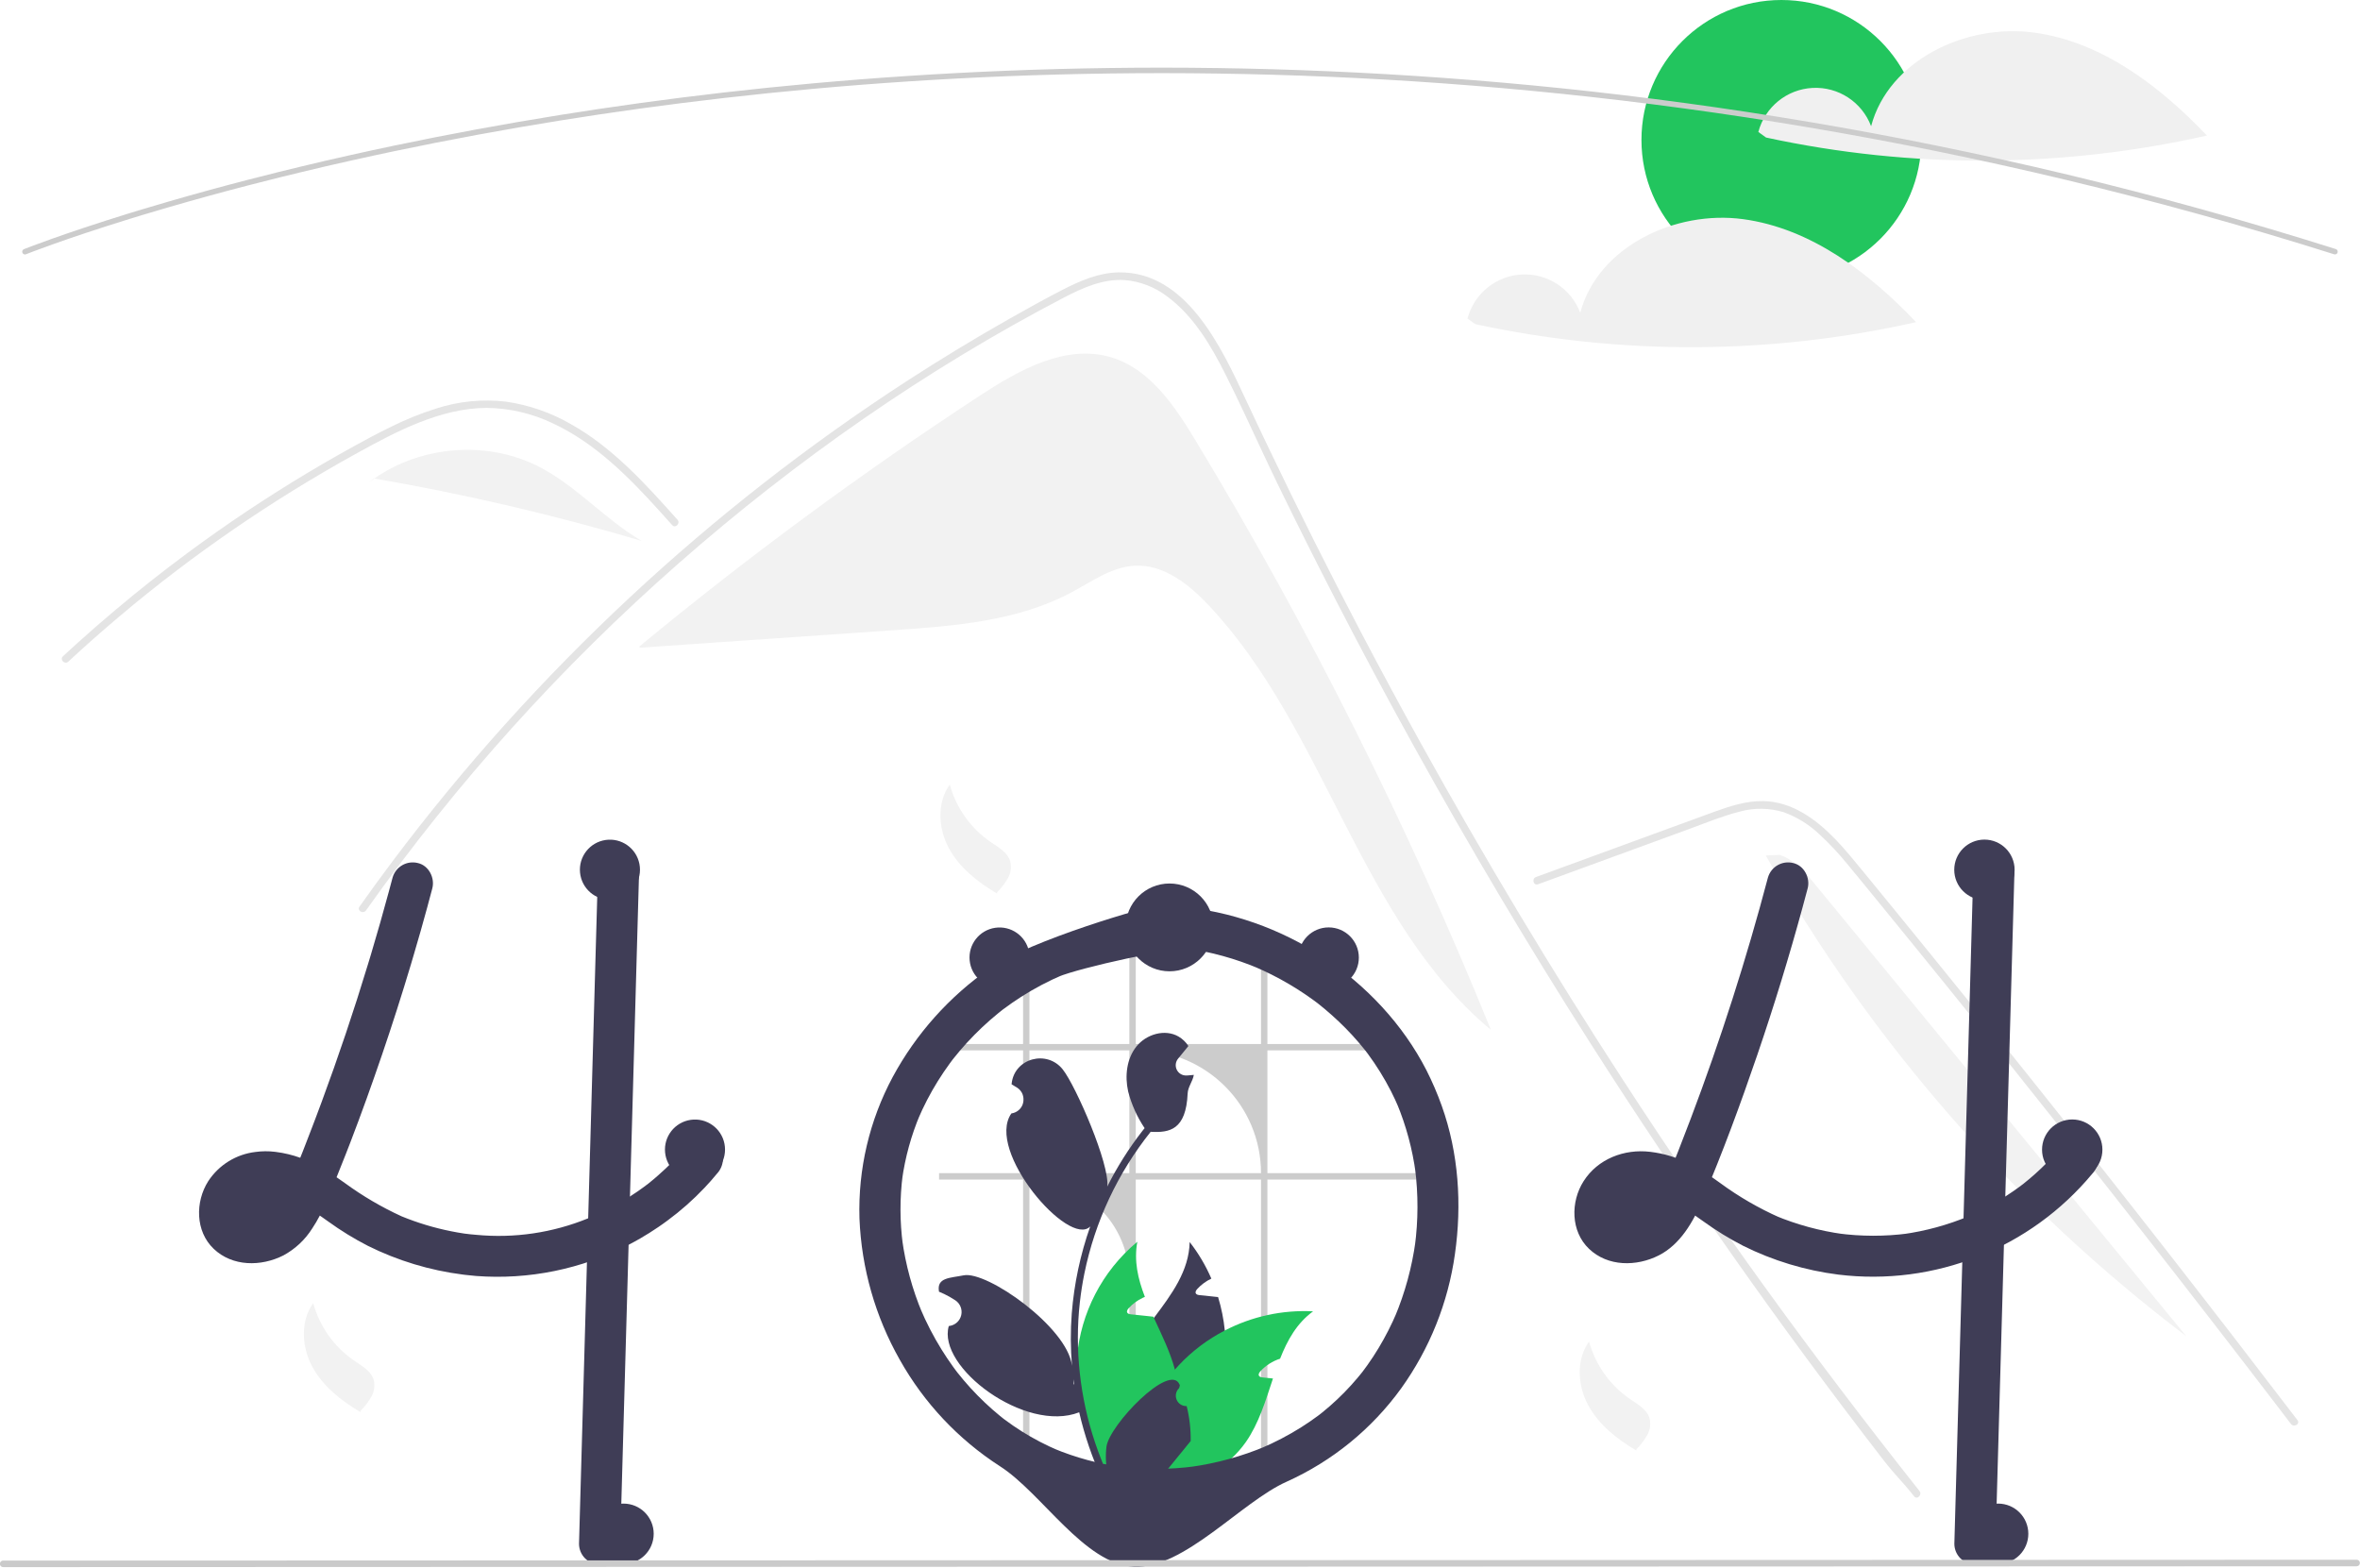
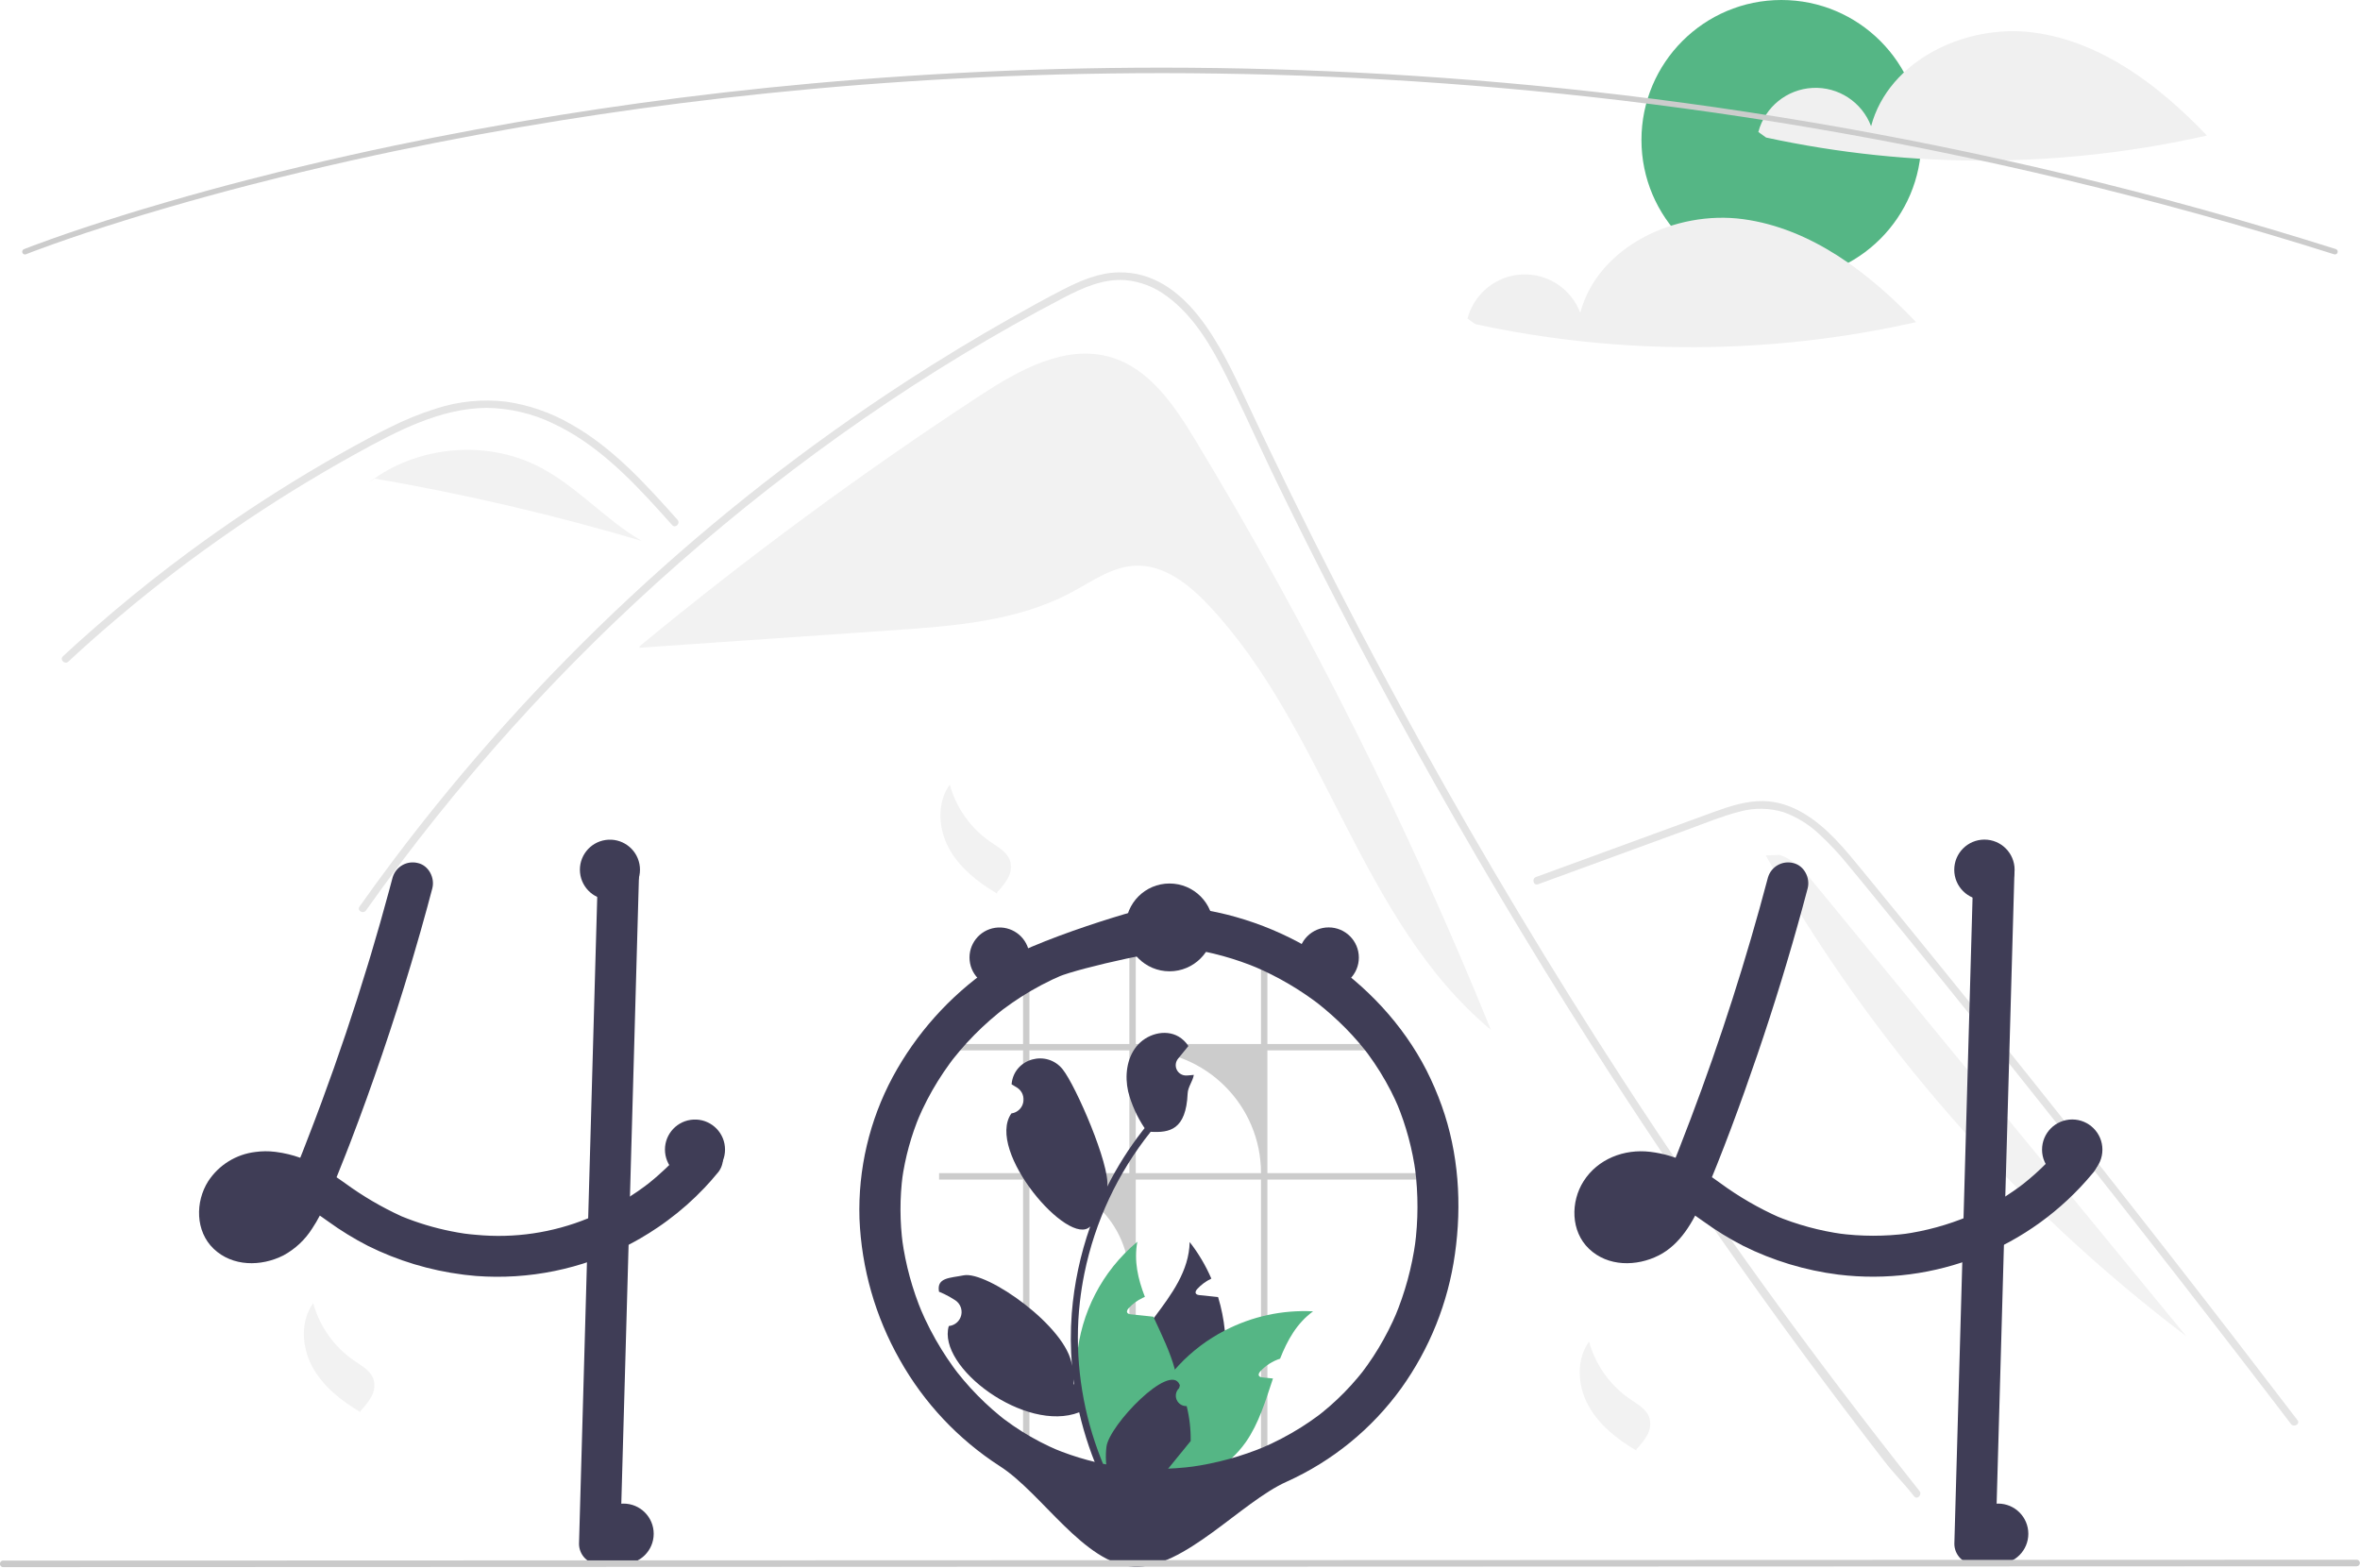
<svg xmlns="http://www.w3.org/2000/svg" data-name="Layer 1" width="860.131" height="571.148" viewBox="0 0 860.131 571.148">
  <path d="M605.67,324.953c-7.669-12.684-16.757-26.228-30.99-30.37-16.482-4.796-33.413,4.732-47.775,14.135a1392.157,1392.157,0,0,0-123.893,91.283l.043.492q46.226-3.188,92.451-6.376c22.265-1.535,45.296-3.283,64.972-13.816,7.467-3.997,14.745-9.336,23.206-9.708,10.512-.462,19.677,6.879,26.88,14.549,42.607,45.371,54.937,114.754,102.738,154.616A1516.995,1516.995,0,0,0,605.67,324.953Z" transform="translate(-169.9343 -164.426)" fill="#f2f2f2" />
  <path d="M867.571,709.781c-4.712-5.95-6.637-7.343-11.285-13.348q-56.764-73.416-106.708-151.792-33.924-53.23-64.483-108.504-14.549-26.278-28.3-52.969-10.67-20.695-20.865-41.638c-1.944-3.988-3.832-7.994-5.711-12.009-4.428-9.442-8.773-18.93-13.439-28.244-5.317-10.616-11.789-21.745-21.553-28.877a29.405,29.405,0,0,0-15.319-5.895c-7.948-.513-15.282,2.769-22.176,6.353-50.439,26.301-97.659,59.276-140.37,96.798A730.778,730.778,0,0,0,303.322,496.247c-1.008,1.439-3.392.064-2.374-1.384q6.009-8.498,12.257-16.813A734.817,734.817,0,0,1,500.805,303.064q18.248-11.826,37.183-22.542c6.362-3.603,12.752-7.16,19.251-10.497,6.371-3.273,13.137-6.215,20.416-6.325,24.77-.385,37.595,27.667,46.405,46.542q4.153,8.911,8.406,17.766,16.075,33.621,33.387,66.628,10.685,20.379,21.837,40.52,34.707,62.718,73.779,122.897c34.506,53.143,68.737,100.089,108.046,149.785C870.596,709.213,868.662,711.175,867.571,709.781Z" transform="translate(-169.9343 -164.426)" fill="#e4e4e4" />
  <path d="M414.916,355.804c-1.439-1.604-2.869-3.209-4.318-4.813-11.422-12.633-23.679-25.118-39.364-32.361a57.11,57.11,0,0,0-23.927-5.546c-8.562.028-16.932,2.273-24.843,5.418-3.74,1.494-7.398,3.19-11.001,4.996-4.116,2.072-8.159,4.281-12.183,6.509q-11.331,6.27-22.368,13.091-21.961,13.572-42.546,29.216-10.671,8.113-20.902,16.758-9.516,8.031-18.646,16.492c-1.302,1.201-3.245-.743-1.944-1.943,1.604-1.494,3.227-2.979,4.85-4.446q6.875-6.215,13.971-12.193,12.939-10.918,26.549-20.993,21.163-15.676,43.783-29.225,11.304-6.765,22.918-12.963c2.338-1.247,4.703-2.466,7.096-3.621a113.116,113.116,0,0,1,16.868-6.866,60.006,60.006,0,0,1,25.476-2.503,66.327,66.327,0,0,1,23.505,8.131c15.401,8.608,27.346,21.919,38.97,34.909C418.033,355.171,416.099,357.124,414.916,355.804Z" transform="translate(-169.9343 -164.426)" fill="#e4e4e4" />
  <path d="M730.477,486.711l36.905-13.498,18.323-6.702c5.968-2.183,11.921-4.667,18.09-6.23a28.539,28.539,0,0,1,16.374.209,37.738,37.738,0,0,1,12.771,7.917,103.64,103.64,0,0,1,10.475,11.186c3.989,4.794,7.92,9.639,11.868,14.467q24.441,29.891,48.563,60.041,24.121,30.15,47.92,60.556,23.857,30.48,47.385,61.216,2.882,3.765,5.76,7.534c1.06,1.388,3.449.02,2.375-1.388Q983.582,650.974,959.549,620.184q-24.092-30.864-48.516-61.466-24.424-30.601-49.179-60.937-6.167-7.558-12.354-15.099c-3.48-4.241-6.92-8.527-10.736-12.474-7.005-7.245-15.758-13.648-26.234-13.822-6.16-.102-12.121,1.852-17.844,3.923-6.17,2.232-12.325,4.506-18.486,6.759l-37.163,13.592-9.291,3.398c-1.649.603-.937,3.262.731,2.652Z" transform="translate(-169.9343 -164.426)" fill="#e4e4e4" />
  <path d="M366.377,334.526c-18.754-9.639-42.771-7.751-60.005,4.291a855.847,855.847,0,0,1,97.371,22.726C390.46,353.759,380.07,341.563,366.377,334.526Z" transform="translate(-169.9343 -164.426)" fill="#f2f2f2" />
  <path d="M306.188,338.784l-3.61,2.935c1.221-1.027,2.491-1.99,3.795-2.901C306.311,338.807,306.249,338.795,306.188,338.784Z" transform="translate(-169.9343 -164.426)" fill="#f2f2f2" />
  <path d="M831.549,486.846c-3.633-4.422-7.56-9.052-12.994-10.848l-5.073.2A575.436,575.436,0,0,0,966.749,651.418Q899.149,569.132,831.549,486.846Z" transform="translate(-169.9343 -164.426)" fill="#f2f2f2" />
  <path d="M516.084,450.367A37.481,37.481,0,0,0,531.015,471.325c2.82,1.92,6.157,3.762,7.122,7.035a8.379,8.379,0,0,1-.874,6.15,24.884,24.884,0,0,1-3.861,5.041l-.137.512c-6.998-4.147-13.656-9.393-17.522-16.551s-4.406-16.539.341-23.145" transform="translate(-169.9343 -164.426)" fill="#f2f2f2" />
  <path d="M749.084,653.367A37.481,37.481,0,0,0,764.015,674.325c2.82,1.92,6.157,3.762,7.122,7.035a8.379,8.379,0,0,1-.874,6.15,24.884,24.884,0,0,1-3.861,5.041l-.137.512c-6.998-4.147-13.656-9.393-17.522-16.551s-4.406-16.539.341-23.145" transform="translate(-169.9343 -164.426)" fill="#f2f2f2" />
  <path d="M284.084,639.367A37.481,37.481,0,0,0,299.015,660.325c2.82,1.92,6.157,3.762,7.122,7.035a8.379,8.379,0,0,1-.874,6.15,24.884,24.884,0,0,1-3.861,5.041l-.137.512c-6.998-4.147-13.656-9.393-17.522-16.551s-4.406-16.539.341-23.145" transform="translate(-169.9343 -164.426)" fill="#f2f2f2" />
-   <circle cx="649.249" cy="51" r="51" fill="#22c55e" />
+   <circle cx="649.249" cy="51" r="51" fill="#55b685" />
  <path d="M911.219,176.296c-24.717-3.341-52.935,10.019-59.341,34.124a21.597,21.597,0,0,0-41.094,2.109l2.83,2.027a372.275,372.275,0,0,0,160.659-.726C957.079,195.76,935.935,179.637,911.219,176.296Z" transform="translate(-169.9343 -164.426)" fill="#f0f0f0" />
  <path d="M805.219,244.296c-24.717-3.341-52.935,10.019-59.341,34.124a21.597,21.597,0,0,0-41.094,2.109l2.83,2.027a372.275,372.275,0,0,0,160.659-.726C851.079,263.76,829.935,247.637,805.219,244.296Z" transform="translate(-169.9343 -164.426)" fill="#f0f0f0" />
  <path d="M1020.946,257.154a.982.982,0,0,1-.302-.047C756.237,173.489,523.199,184.424,374.264,208.321c-20.269,3.251-40.591,7.006-60.404,11.161-5.058,1.06-10.306,2.195-15.597,3.378-6.319,1.407-12.554,2.856-18.532,4.306q-3.873.917-7.595,1.849c-3.758.928-7.572,1.895-11.66,2.957-4.568,1.178-9.209,2.413-13.797,3.672a.442.442,0,0,1-.051.015l0.0.001c-5.183,1.415-10.338,2.871-15.323,4.325-2.698.779-5.304,1.548-7.799,2.307-.279.077-.526.151-.776.228l-.536.163c-.311.095-.617.188-.924.275l-.02.006 0.0.001-.812.252c-.968.293-1.912.579-2.841.864-24.545,7.566-38.038,12.949-38.171,13.002a1,1,0,1,1-.744-1.856c.134-.053,13.693-5.463,38.328-13.058.932-.286,1.879-.572,2.85-.866l.754-.234c.026-.01.052-.018.078-.025.305-.087.61-.18.919-.273l.537-.163c.268-.081.531-.161.801-.235,2.479-.754,5.093-1.524,7.798-2.307,4.987-1.455,10.147-2.911,15.334-4.328.016-.006.033-.01.049-.015v-.001c4.604-1.263,9.263-2.503,13.845-3.685,4.094-1.063,7.915-2.032,11.68-2.962q3.738-.93,7.609-1.853c5.985-1.451,12.233-2.902,18.563-4.312,5.299-1.184,10.556-2.322,15.622-3.383,19.843-4.162,40.198-7.923,60.497-11.179C523.096,182.415,756.467,171.463,1021.246,255.201a1.0 1,0,0,1-.301,1.953Z" transform="translate(-169.9343 -164.426)" fill="#ccc" />
  <path d="M432.923,584.266a6.729,6.729,0,0,0-1.7-2.67,6.43,6.43,0,0,0-.92-.71c-2.61-1.74-6.51-2.13-8.99,0a5.81,5.81,0,0,0-.69.71q-1.11,1.365-2.28,2.67c-1.28,1.46-2.59,2.87-3.96,4.24-.39.38-.78.77-1.18,1.15-.23.23-.46.45-.69.67-.88.84-1.78,1.65-2.69,2.45-.48.43-.96.85-1.45,1.26-.73.61-1.46,1.22-2.2,1.81-.07.05-.14.1-.21.16-.02.01-.03.03-.05.04-.01,0-.02,0-.03.02a.179.179,0,0,0-.07.05c-.22.15-.37.25-.48.34.04-.02.08-.05.12-.07-.18.14-.37.28-.55.42-1.75,1.29-3.54,2.53-5.37,3.69a99.21,99.21,0,0,1-14.22,7.55c-.33.13-.67.27-1.01.4a85.97,85.97,0,0,1-40.85,6.02q-2.13-.165-4.26-.45c-1.64-.24-3.27-.53-4.89-.86a97.932,97.932,0,0,1-18.02-5.44,118.652,118.652,0,0,1-20.66-12.12c-1-.71-2.01-1.42-3.02-2.11,1.15-2.82,2.28-5.64,3.38-8.48.55-1.37,1.08-2.74,1.6-4.12,4.09-10.63,7.93-21.36,11.61-32.13q5.58-16.365,10.53-32.92.51-1.68.99-3.36,2.595-8.745,4.98-17.53c.15-.57.31-1.13.45-1.7q.69-2.52,1.35-5.04c1-3.79-1.26-8.32-5.24-9.23a7.634,7.634,0,0,0-9.22,5.24c-.43,1.62-.86,3.23-1.3,4.85q-3.165,11.745-6.66,23.41-.51,1.68-1.02,3.36-7.71,25.41-16.93,50.31-1.11,3.015-2.25,6.01c-.37.98-.74,1.96-1.12,2.94-.73,1.93-1.48,3.86-2.23,5.79-.43,1.13-.87,2.26-1.31,3.38-.29.71-.57,1.42-.85,2.12a41.809,41.809,0,0,0-8.81-2.12l-.48-.06a27.397,27.397,0,0,0-7.01.06,23.914,23.914,0,0,0-17.24,10.66c-4.77,7.51-4.71,18.25,1.98,24.63,6.89,6.57,17.32,6.52,25.43,2.41a28.351,28.351,0,0,0,10.52-9.86,50.569,50.569,0,0,0,2.74-4.65c.21.14.42.28.63.43.8.56,1.6,1.13,2.39,1.69a111.738,111.738,0,0,0,14.51,8.91,108.359,108.359,0,0,0,34.62,10.47c.27.03.53.07.8.1,1.33.17,2.67.3,4.01.41a103.782,103.782,0,0,0,55.58-11.36q2.175-1.125,4.31-2.36,3.315-1.92,6.48-4.08c1.15-.78,2.27-1.57,3.38-2.4a101.042,101.042,0,0,0,13.51-11.95q2.355-2.475,4.51-5.11a8.061,8.061,0,0,0,2.2-5.3A7.564,7.564,0,0,0,432.923,584.266Zm-165.59,23.82c.21-.15.42-.31.62-.47C267.893,607.766,267.603,607.936,267.333,608.086Zm3.21-3.23c-.23.26-.44.52-.67.78a23.366,23.366,0,0,1-2.25,2.2c-.11.1-.23.2-.35.29a.01.01,0,0,0-.01.01,3.804,3.804,0,0,0-.42.22q-.645.39-1.32.72a17.005,17.005,0,0,1-2.71.75,16.799,16.799,0,0,1-2.13.02h-.02a14.823,14.823,0,0,1-1.45-.4c-.24-.12-.47-.26-.7-.4-.09-.08-.17-.16-.22-.21a2.44,2.44,0,0,1-.27-.29.01.01,0,0,0-.01-.01c-.11-.2-.23-.4-.34-.6a.031.031,0,0,1-.01-.02c-.08-.25-.15-.51-.21-.77a12.511,12.511,0,0,1,.01-1.37,13.467,13.467,0,0,1,.54-1.88,11.068,11.068,0,0,1,.69-1.26c.02-.04.12-.2.23-.38.01-.01.01-.01.01-.02.15-.17.3-.35.46-.51.27-.3.56-.56.85-.83a18.022,18.022,0,0,1,1.75-1.01,19.481,19.481,0,0,1,2.93-.79,24.989,24.989,0,0,1,4.41.04,30.301,30.301,0,0,1,4.1,1.01,36.945,36.945,0,0,1-2.77,4.54C270.623,604.746,270.583,604.806,270.543,604.856Zm-11.12-3.29a2.18,2.18,0,0,1-.31.39A1.409,1.409,0,0,1,259.423,601.566Z" transform="translate(-169.9343 -164.426)" fill="#3f3d56" />
  <path d="M402.863,482.136q-.135,4.71-.27,9.42-.285,10.455-.59,20.92-.315,11.775-.66,23.54-.165,6.075-.34,12.15-.465,16.365-.92,32.72c-.03,1.13-.07,2.25-.1,3.38q-.225,8.115-.45,16.23-.255,8.805-.5,17.61-.18,6.6-.37,13.21-1.35,47.895-2.7,95.79a7.648,7.648,0,0,1-7.5,7.5,7.561,7.561,0,0,1-7.5-7.5q.75-26.94,1.52-53.88.675-24.36,1.37-48.72.225-8.025.45-16.06.345-12.09.68-24.18c.03-1.13.07-2.25.1-3.38.02-.99.05-1.97.08-2.96q.66-23.475,1.32-46.96.27-9.24.52-18.49.3-10.545.6-21.08c.09-3.09.17-6.17.26-9.26a7.648,7.648,0,0,1,7.5-7.5A7.561,7.561,0,0,1,402.863,482.136Z" transform="translate(-169.9343 -164.426)" fill="#3f3d56" />
  <path d="M814.291,484.217a893.238,893.238,0,0,1-28.161,87.941c-3.007,7.946-6.083,15.877-9.371,23.712l.756-1.792a54.583,54.583,0,0,1-5.59,10.612q-.229.321-.467.636,1.166-1.49.443-.589c-.254.301-.505.602-.768.895a23.664,23.664,0,0,1-2.249,2.203q-.301.258-.612.504l.938-.729c-.109.257-.873.597-1.111.743a18.254,18.254,0,0,1-2.405,1.219l1.792-.756a19.086,19.086,0,0,1-4.231,1.161l1.994-.268a17.021,17.021,0,0,1-4.298.046l1.994.268a14.002,14.002,0,0,1-3.405-.917l1.792.756a12.012,12.012,0,0,1-1.679-.896c-.271-.177-1.105-.809-.015.025,1.133.866.146.074-.088-.156-.194-.192-.37-.4-.56-.595-.882-.905.996,1.557.397.499a18.182,18.182,0,0,1-.878-1.637l.756,1.792a11.925,11.925,0,0,1-.728-2.651l.268,1.994a13.651,13.651,0,0,1-.003-3.405l-.268,1.994a15.964,15.964,0,0,1,.995-3.68l-.756,1.792a16.729,16.729,0,0,1,1.178-2.298,6.729,6.729,0,0,1,.729-1.071c.049.016-1.269,1.513-.569.757.183-.198.354-.406.539-.602.296-.314.614-.601.926-.898,1.045-.994-1.462.966-.257.179a19.049,19.049,0,0,1,2.749-1.499l-1.792.756a20.311,20.311,0,0,1,4.995-1.34l-1.994.268a25.628,25.628,0,0,1,6.461.076l-1.994-.268a33.211,33.211,0,0,1,7.892,2.22l-1.792-.756c5.39,2.314,10.163,5.749,14.928,9.118a111.95,111.95,0,0,0,14.506,8.906,108.388,108.388,0,0,0,34.622,10.474,103.933,103.933,0,0,0,92.586-36.752,8.078,8.078,0,0,0,2.197-5.303,7.632,7.632,0,0,0-2.197-5.303c-2.752-2.526-7.949-3.239-10.607,0a95.636,95.636,0,0,1-8.107,8.727q-2.017,1.914-4.142,3.71-1.214,1.026-2.461,2.011c-.393.311-1.619,1.138.263-.197-.431.306-.845.64-1.271.955a99.269,99.269,0,0,1-20.332,11.565l1.792-.756a96.836,96.836,0,0,1-24.171,6.622l1.994-.268a97.643,97.643,0,0,1-25.754-.038l1.994.268a99.8,99.8,0,0,1-24.857-6.77l1.792.756a116.025,116.025,0,0,1-21.736-12.591,86.877,86.877,0,0,0-11.113-6.994,42.824,42.824,0,0,0-14.438-4.389c-9.439-1.111-19.057,2.566-24.246,10.72-4.776,7.505-4.714,18.244,1.974,24.625,6.888,6.572,17.318,6.517,25.436,2.406,7.817-3.959,12.513-12.185,15.815-19.942,7.431-17.455,14.01-35.314,20.14-53.263q9.097-26.637,16.499-53.813.917-3.366,1.807-6.739c1.001-3.789-1.261-8.32-5.238-9.226a7.633,7.633,0,0,0-9.226,5.238Z" transform="translate(-169.9343 -164.426)" fill="#3f3d56" />
  <path d="M889.124,482.136l-2.7,95.793-2.685,95.294-1.518,53.884a7.565,7.565,0,0,0,7.5,7.5,7.649,7.649,0,0,0,7.5-7.5l2.7-95.793,2.685-95.294,1.518-53.884a7.565,7.565,0,0,0-7.5-7.5,7.649,7.649,0,0,0-7.5,7.5Z" transform="translate(-169.9343 -164.426)" fill="#3f3d56" />
  <path d="M629.526,700.361h2.329V594.319h54.329v-2.323H631.855V547.252H673.81q-.923-1.173-1.899-2.317H631.855V515.382c-.77-.328-1.547-.645-2.329-.944V544.935h-45.652V507.07c-.782.036-1.553.09-2.329.155v37.71h-36.42V516.684c-.782.346-1.553.711-2.317,1.093V544.935h-30.616v2.317h30.616v44.744h-30.616v2.323h30.616V700.361h2.317V594.319a36.413,36.413,0,0,1,36.42,36.42v69.622h2.329V594.319h45.652Zm-84.401-108.365V547.252h36.42v44.744Zm38.749,0V547.252h.914a44.741,44.741,0,0,1,44.738,44.744Z" transform="translate(-169.9343 -164.426)" opacity="0.2" />
  <path d="M615.303,668.566a63.059,63.059,0,0,1-20.05,33.7c-.74.64-1.48,1.26-2.25,1.87q-2.805.255-5.57.52c-1.53.14-3.04.29-4.54.43l-.27.03-.19-1.64-.76-6.64a37.623,37.623,0,0,1-3.3-32.44c2.64-7.12,7.42-13.41,12.12-19.65,6.49-8.62,12.8-17.14,13.03-27.65a60.544,60.544,0,0,1,7.9,13.33,16.432,16.432,0,0,0-5.12,3.77c-.41.45-.82,1.08-.54,1.62.24.46.84.57,1.36.63,1.25.13,2.51.26,3.76.39,1,.11,2,.21,3,.32a63.99,63.99,0,0,1,2.45,12.18A61.189,61.189,0,0,1,615.303,668.566Z" transform="translate(-169.9343 -164.426)" fill="#3f3d56" />
-   <path d="M648.503,642.356c-5.9,4.29-9.35,10.46-12.03,17.26a16.628,16.628,0,0,0-7.17,4.58c-.41.45-.82,1.08-.54,1.62.24.46.84.57,1.36.63,1.25.13,2.51.26,3.76.39-2.68,8.04-5.14,16.36-9.88,23.15a36.989,36.989,0,0,1-12.03,10.91,38.492,38.492,0,0,1-4.02,1.99q-7.62.585-14.95,1.25-2.805.255-5.57.52c-1.53.14-3.04.29-4.54.43q-.015-.825,0-1.65a63.304,63.304,0,0,1,15.25-39.86c.45-.52.91-1.03,1.38-1.54a61.792,61.792,0,0,1,16.81-12.7A62.654,62.654,0,0,1,648.503,642.356Z" transform="translate(-169.9343 -164.426)" fill="#22c55e" />
-   <path d="M589.163,699.526l-1.15,3.4-.58,1.73c-1.53.14-3.04.29-4.54.43l-.27.03c-1.66.17-3.31.34-4.96.51-.43-.5-.86-1.01-1.28-1.53a62.03,62.03,0,0,1,8.07-87.11c-1.32,6.91.22,13.53,2.75,20.1-.27.11-.53.22-.78.34a16.432,16.432,0,0,0-5.12,3.77c-.41.45-.82,1.08-.54,1.62.24.46.84.57,1.36.63,1.25.13,2.51.26,3.76.39,1,.11,2,.21,3,.32q.705.075,1.41.15c.07.15.13.29.2.44,2.85,6.18,5.92,12.39,7.65,18.83a43.666,43.666,0,0,1,1.02,4.91A37.604,37.604,0,0,1,589.163,699.526Z" transform="translate(-169.9343 -164.426)" fill="#22c55e" />
+   <path d="M648.503,642.356c-5.9,4.29-9.35,10.46-12.03,17.26a16.628,16.628,0,0,0-7.17,4.58c-.41.45-.82,1.08-.54,1.62.24.46.84.57,1.36.63,1.25.13,2.51.26,3.76.39-2.68,8.04-5.14,16.36-9.88,23.15a36.989,36.989,0,0,1-12.03,10.91,38.492,38.492,0,0,1-4.02,1.99q-7.62.585-14.95,1.25-2.805.255-5.57.52c-1.53.14-3.04.29-4.54.43q-.015-.825,0-1.65a63.304,63.304,0,0,1,15.25-39.86c.45-.52.91-1.03,1.38-1.54a61.792,61.792,0,0,1,16.81-12.7A62.654,62.654,0,0,1,648.503,642.356Z" transform="translate(-169.9343 -164.426)" fill="#55b685" />
+   <path d="M589.163,699.526l-1.15,3.4-.58,1.73c-1.53.14-3.04.29-4.54.43l-.27.03c-1.66.17-3.31.34-4.96.51-.43-.5-.86-1.01-1.28-1.53a62.03,62.03,0,0,1,8.07-87.11c-1.32,6.91.22,13.53,2.75,20.1-.27.11-.53.22-.78.34a16.432,16.432,0,0,0-5.12,3.77c-.41.45-.82,1.08-.54,1.62.24.46.84.57,1.36.63,1.25.13,2.51.26,3.76.39,1,.11,2,.21,3,.32q.705.075,1.41.15c.07.15.13.29.2.44,2.85,6.18,5.92,12.39,7.65,18.83a43.666,43.666,0,0,1,1.02,4.91A37.604,37.604,0,0,1,589.163,699.526Z" transform="translate(-169.9343 -164.426)" fill="#55b685" />
  <path d="M689.821,554.487c-8.609-16.792-21.946-30.921-37.632-41.304a114.237,114.237,0,0,0-52.563-18.38q-3.69-.335-7.399-.393c-2.921-.044-46.866,12.632-61.587,22.982a114.295,114.295,0,0,0-35.333,39.527,102.5,102.5,0,0,0-12.126,51.633,113.564,113.564,0,0,0,14.703,51.476,110.475,110.475,0,0,0,36.444,38.746C549.667,708.561,565.074,734.51,583.183,735.426c18.246.923,39.054-23.555,55.695-30.987a104.425,104.425,0,0,0,41.726-34.005,110.25,110.25,0,0,0,19.599-48.948c2.574-18.083,1.374-36.733-4.801-54.016a111.86,111.86,0,0,0-5.58-12.983c-1.78-3.505-6.996-4.796-10.261-2.691a7.68,7.68,0,0,0-2.691,10.261q1.568,3.088,2.915,6.278l-.756-1.792a101.151,101.151,0,0,1,6.876,25.538l-.268-1.994a109.229,109.229,0,0,1-.066,28.683l.268-1.994a109.734,109.734,0,0,1-7.555,27.674l.756-1.792a104.212,104.212,0,0,1-6.672,13.098q-1.923,3.186-4.081,6.222c-.632.888-1.283,1.761-1.939,2.631-.856,1.136,1.167-1.483.282-.369-.151.19-.3.38-.452.569q-.681.852-1.382,1.688a93.613,93.613,0,0,1-10.176,10.384q-1.366,1.192-2.778,2.331c-.469.378-.932.773-1.421,1.125.019-.013,1.58-1.199.656-.511-.29.216-.579.436-.87.652q-2.91,2.156-5.974,4.092a103.485,103.485,0,0,1-14.756,7.713l1.792-.756a109.215,109.215,0,0,1-27.597,7.552l1.994-.268a108.154,108.154,0,0,1-28.589.051l1.994.268a99.835,99.835,0,0,1-25.095-6.784l1.792.756a93.643,93.643,0,0,1-13.416-6.991q-3.174-2-6.184-4.247c-.286-.214-.57-.43-.855-.645-.915-.691.658.51.67.518a19.169,19.169,0,0,1-1.535-1.225q-1.454-1.184-2.861-2.422a101.989,101.989,0,0,1-10.493-10.709q-1.213-1.434-2.374-2.911c-.335-.426-.947-1.29.404.529-.178-.239-.362-.474-.542-.712q-.647-.858-1.276-1.728-2.203-3.048-4.188-6.246a109.29,109.29,0,0,1-7.805-15.108l.756,1.792a106.588,106.588,0,0,1-7.34-26.837l.268,1.994a97.866,97.866,0,0,1-.048-25.636l-.268,1.994A94.673,94.673,0,0,1,505.276,570.55l-.756,1.792a101.557,101.557,0,0,1,7.195-13.856q2.066-3.323,4.378-6.485.525-.718,1.062-1.428c.324-.428,1.215-1.493-.305.388.149-.184.293-.374.439-.56q1.269-1.608,2.6-3.165A107.402,107.402,0,0,1,530.772,536.215q1.474-1.292,2.995-2.529.691-.562,1.391-1.113c.187-.147.376-.291.562-.439-1.997,1.59-.555.433-.102.093q3.134-2.348,6.435-4.461a103.644,103.644,0,0,1,15.387-8.108l-1.792.756c7.76-3.258,42.141-10.949,48.394-10.11l-1.994-.268A106.225,106.225,0,0,1,628.768,517.419l-1.792-.756a110.313,110.313,0,0,1,12.6,6.329q3.043,1.784,5.967,3.763,1.384.937,2.738,1.915.677.489,1.346.989c.248.185.494.373.741.558,1.039.779-1.431-1.128-.342-.267a110.843,110.843,0,0,1,10.368,9.253q2.401,2.445,4.637,5.045,1.147,1.334,2.246,2.708c.364.455,1.605,2.101.084.085.372.493.747.982,1.114,1.479a97.977,97.977,0,0,1,8.392,13.538c1.793,3.498,6.987,4.802,10.261,2.691A7.677,7.677,0,0,0,689.821,554.487Z" transform="translate(-169.9343 -164.426)" fill="#3f3d56" />
  <path d="M602.431,676.882a3.78,3.78,0,0,1-2.739-6.551c.095-.379.164-.651.259-1.03q-.051-.124-.103-.247c-3.48-8.298-25.685,14.833-26.645,22.632a30.029,30.029,0,0,0,.527,10.328A120.392,120.392,0,0,1,562.778,652.01a116.202,116.202,0,0,1,.721-12.963q.597-5.293,1.657-10.511a121.787,121.787,0,0,1,24.151-51.616c6.874.384,12.898-.663,13.48-13.985.103-2.37,1.861-4.422,2.248-6.756-.656.086-1.323.14-1.979.183-.204.011-.42.021-.624.032l-.077.003a3.745,3.745,0,0,1-3.076-6.101q.425-.523.851-1.046c.43-.538.871-1.065,1.302-1.603a1.865,1.865,0,0,0,.14-.161c.495-.613.99-1.216,1.485-1.829a10.829,10.829,0,0,0-3.55-3.432c-4.959-2.905-11.801-.893-15.384,3.593-3.593,4.486-4.271,10.779-3.023,16.384a43.398,43.398,0,0,0,6.003,13.383c-.269.344-.549.678-.818,1.022a122.574,122.574,0,0,0-12.794,20.268c1.016-7.939-11.412-36.608-16.218-42.681-5.773-7.294-17.611-4.111-18.628,5.136q-.015.134-.029.268,1.071.604,2.096,1.282a5.127,5.127,0,0,1-2.067,9.33l-.105.016c-9.556,13.644,21.077,49.155,28.745,41.181a125.11,125.11,0,0,0-6.734,31.693,118.664,118.664,0,0,0,.086,19.16l-.032-.226C558.902,648.154,529.674,627.514,521.139,629.233c-4.917.99-9.76.765-9.013,5.725q.018.119.036.237a34.442,34.442,0,0,1,3.862,1.861q1.071.604,2.096,1.282a5.127,5.127,0,0,1-2.067,9.33l-.105.016c-.075.011-.14.022-.215.032-4.35,14.966,27.907,39.12,47.518,31.435h.011a125.075,125.075,0,0,0,8.402,24.528H601.679c.108-.334.204-.678.301-1.011a34.102,34.102,0,0,1-8.305-.495c2.227-2.733,4.454-5.487,6.681-8.219a1.861,1.861,0,0,0,.14-.161c1.13-1.398,2.27-2.786,3.399-4.185l.001-.002a49.952,49.952,0,0,0-1.464-12.725Zm-34.371-67.613.016-.021-.016.043Zm-6.648,59.932-.258-.581c.011-.42.011-.839,0-1.269,0-.118-.021-.237-.021-.355.097.742.183,1.485.29,2.227Z" transform="translate(-169.9343 -164.426)" fill="#3f3d56" />
  <circle cx="95.249" cy="439" r="11" fill="#3f3d56" />
  <circle cx="227.249" cy="559" r="11" fill="#3f3d56" />
  <circle cx="728.249" cy="559" r="11" fill="#3f3d56" />
  <circle cx="755.249" cy="419" r="11" fill="#3f3d56" />
  <circle cx="723.249" cy="317" r="11" fill="#3f3d56" />
  <path d="M434.183,583.426a10.949,10.949,0,1,1-.21-2.16A10.992,10.992,0,0,1,434.183,583.426Z" transform="translate(-169.9343 -164.426)" fill="#3f3d56" />
  <circle cx="484.249" cy="349" r="11" fill="#3f3d56" />
  <path d="M545.183,513.426a10.949,10.949,0,1,1-.21-2.16A10.992,10.992,0,0,1,545.183,513.426Z" transform="translate(-169.9343 -164.426)" fill="#3f3d56" />
  <path d="M403.183,481.426a10.949,10.949,0,1,1-.21-2.16A10.992,10.992,0,0,1,403.183,481.426Z" transform="translate(-169.9343 -164.426)" fill="#3f3d56" />
  <circle cx="599.249" cy="443" r="11" fill="#3f3d56" />
  <circle cx="426.249" cy="338" r="16" fill="#3f3d56" />
  <path d="M1028.875,735.267l-857.75.307a1.191,1.191,0,1,1,0-2.381l857.75-.307a1.191,1.191,0,0,1,0,2.381Z" transform="translate(-169.9343 -164.426)" fill="#cacaca" />
</svg>
